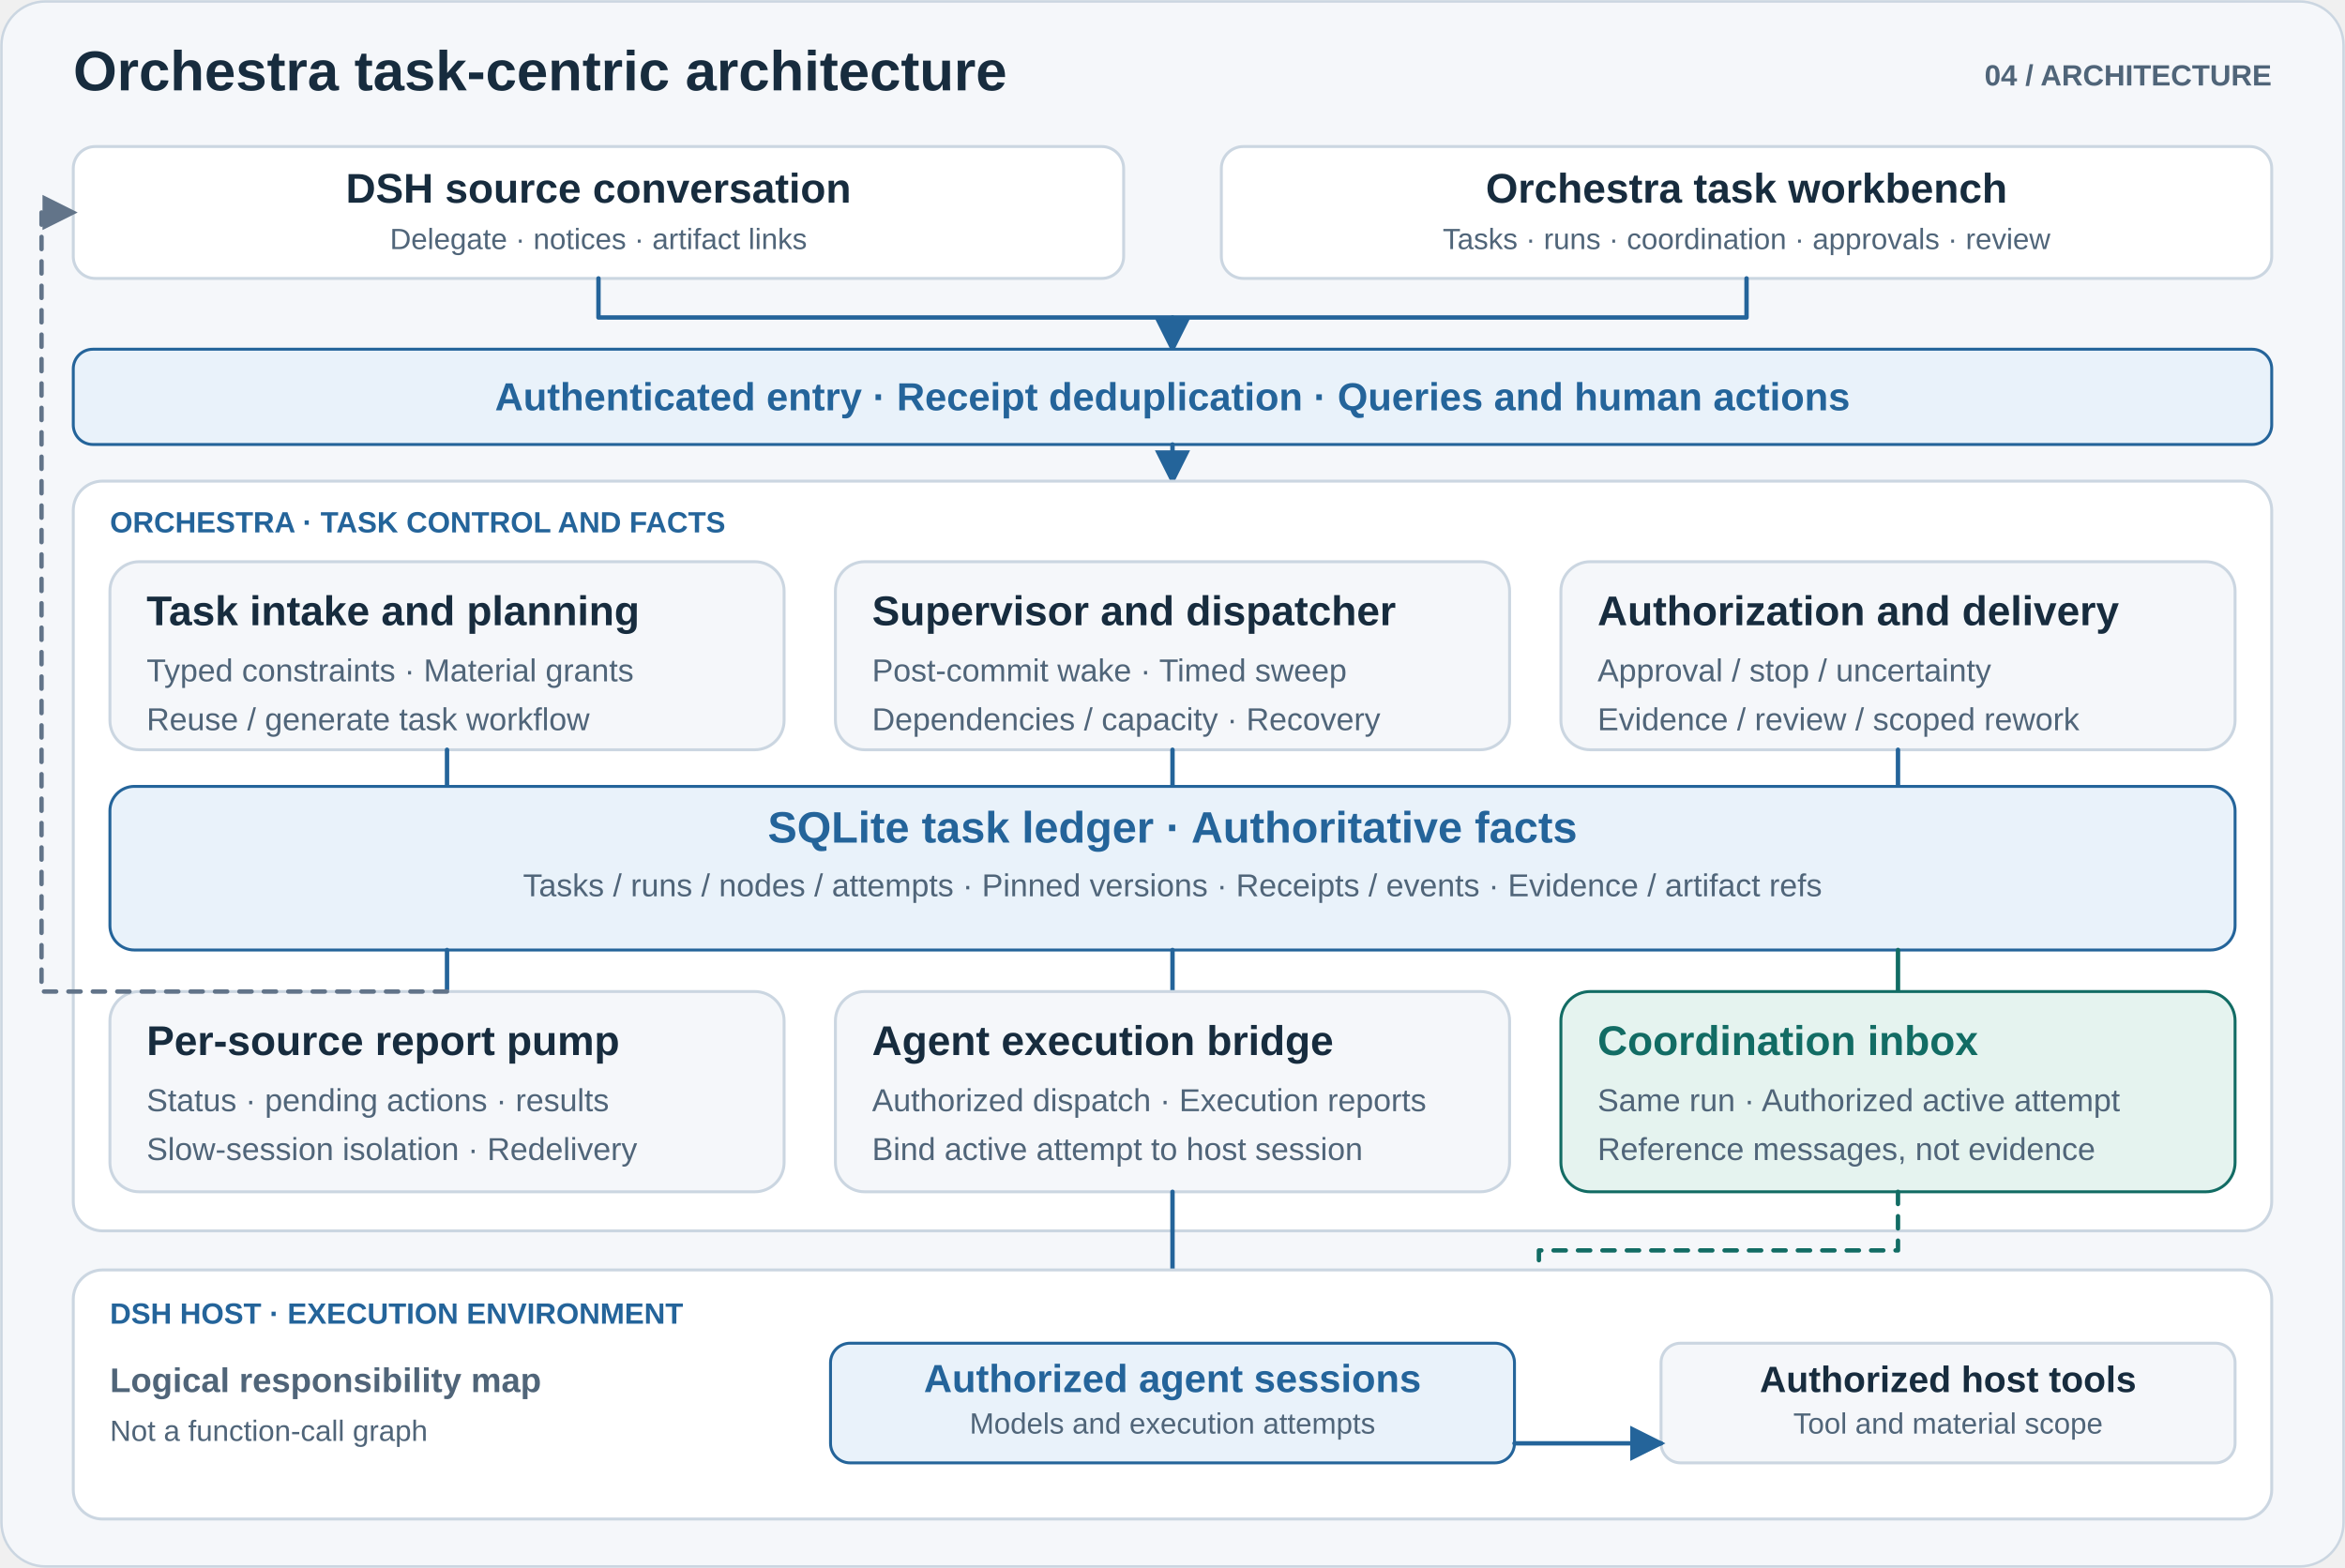
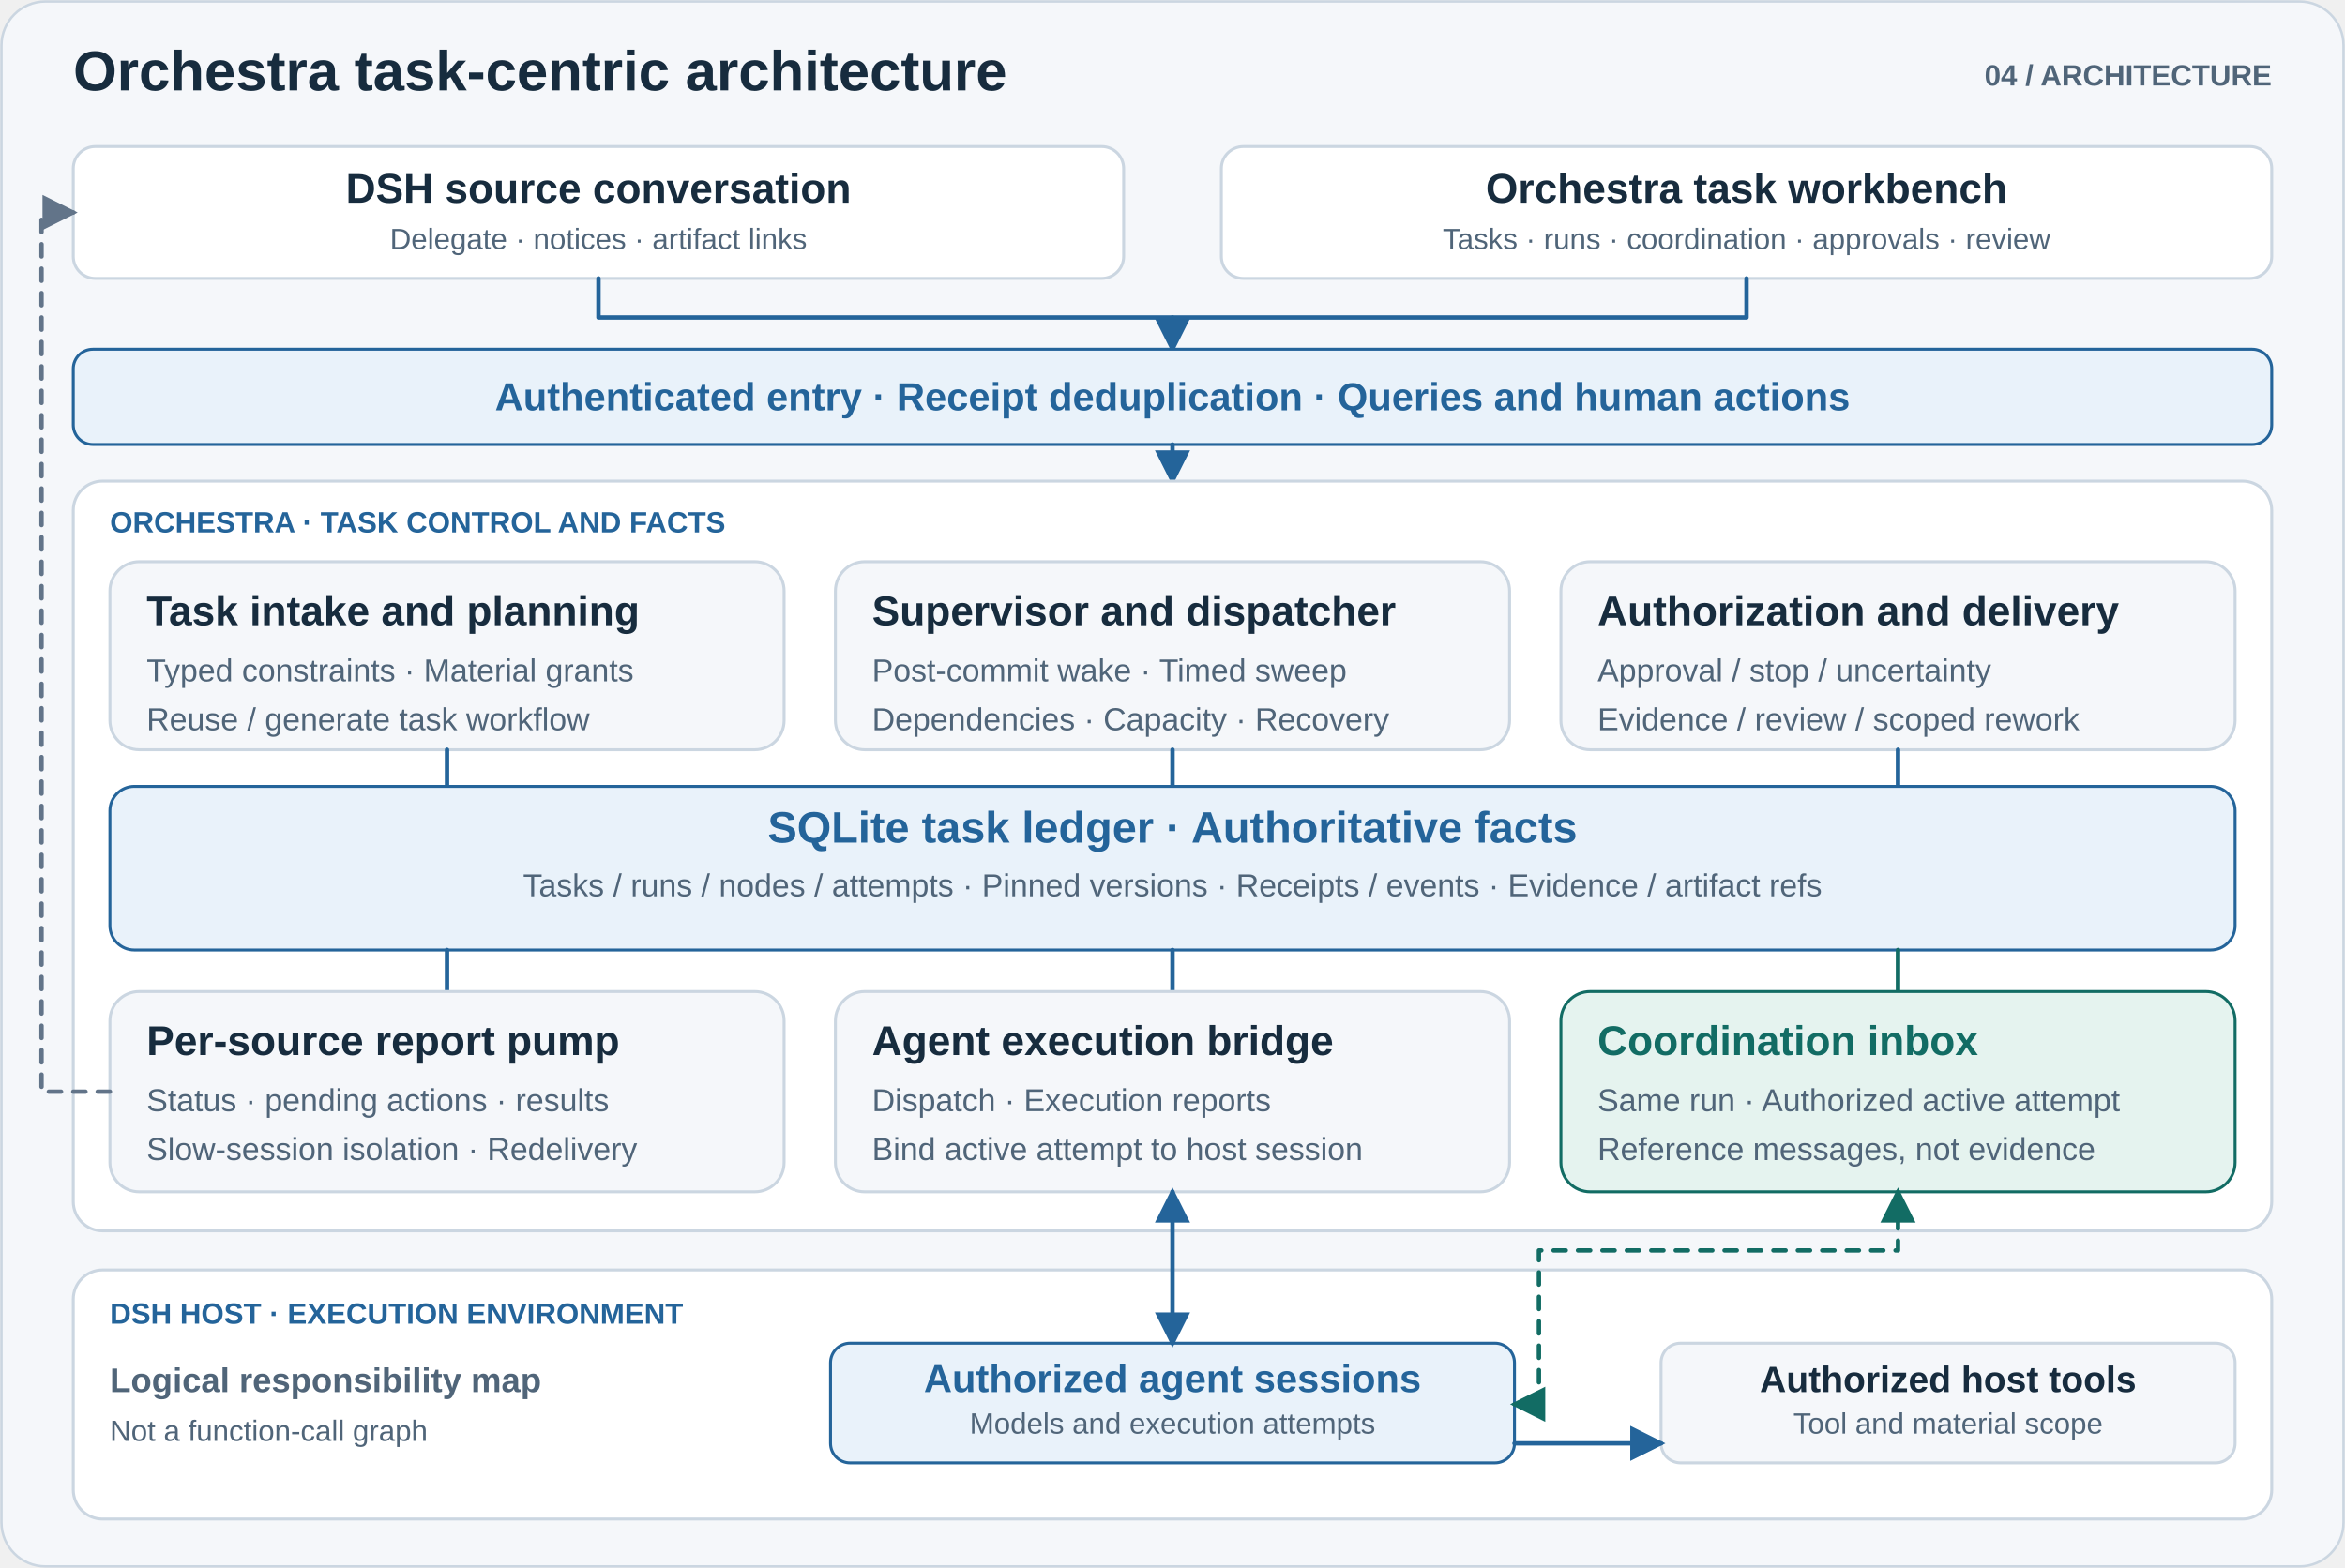
<svg xmlns="http://www.w3.org/2000/svg" width="960" height="642" viewBox="0 0 960 642" role="img" aria-label="Task-centric architecture with supervisor, ledger, report pump, bridge, and coordination inbox">
  <defs>
    <marker id="blue" markerWidth="8" markerHeight="8" refX="7" refY="4" orient="auto-start-reverse">
      <path d="M0 0 L8 4 L0 8 Z" fill="#24649A" />
    </marker>
    <marker id="teal" markerWidth="8" markerHeight="8" refX="7" refY="4" orient="auto-start-reverse">
      <path d="M0 0 L8 4 L0 8 Z" fill="#126C64" />
    </marker>
    <marker id="gray" markerWidth="8" markerHeight="8" refX="7" refY="4" orient="auto-start-reverse">
      <path d="M0 0 L8 4 L0 8 Z" fill="#627489" />
    </marker>
  </defs>
  <rect x="0.6" y="0.6" width="958.8" height="640.8" rx="18" fill="#F5F7FA" stroke="#CBD6E1" />
  <g font-family="Arial, 'Microsoft YaHei', 'PingFang SC', 'Noto Sans CJK SC', sans-serif">
    <text x="30" y="37" fill="#172C3E" font-size="23" font-weight="700" text-anchor="start">Orchestra task-centric architecture</text>
    <text x="930" y="35" fill="#506579" font-size="12" font-weight="600" text-anchor="end">04 / ARCHITECTURE</text>
    <rect x="30" y="60" width="430" height="54" rx="9" fill="#FFFFFF" stroke="#CBD6E1" stroke-width="1.2" />
    <text x="245" y="83" fill="#172C3E" font-size="17" font-weight="650" text-anchor="middle">DSH source conversation</text>
    <text x="245" y="102" fill="#506579" font-size="12" font-weight="400" text-anchor="middle">Delegate · notices · artifact links</text>
    <rect x="500" y="60" width="430" height="54" rx="9" fill="#FFFFFF" stroke="#CBD6E1" stroke-width="1.2" />
    <text x="715" y="83" fill="#172C3E" font-size="17" font-weight="650" text-anchor="middle">Orchestra task workbench</text>
    <text x="715" y="102" fill="#506579" font-size="12" font-weight="400" text-anchor="middle">Tasks · runs · coordination · approvals · review</text>
    <path d="M245 114 V130 H480 V143" fill="none" stroke="#24649A" stroke-width="1.8" stroke-linecap="round" stroke-linejoin="round" marker-end="url(#blue)" />
    <path d="M715 114 V130 H480" fill="none" stroke="#24649A" stroke-width="1.8" stroke-linecap="round" stroke-linejoin="round" />
    <rect x="30" y="143" width="900" height="39" rx="8" fill="#E9F2FA" stroke="#24649A" stroke-width="1.2" />
    <text x="480" y="168" fill="#24649A" font-size="16" font-weight="650" text-anchor="middle">Authenticated entry · Receipt deduplication · Queries and human actions</text>
    <path d="M480 182 V197" fill="none" stroke="#24649A" stroke-width="1.8" stroke-linecap="round" stroke-linejoin="round" marker-end="url(#blue)" />
    <rect x="30" y="197" width="900" height="307" rx="12" fill="#FFFFFF" stroke="#CBD6E1" stroke-width="1.2" />
    <text x="45" y="218" fill="#24649A" font-size="12" font-weight="700" text-anchor="start">ORCHESTRA · TASK CONTROL AND FACTS</text>
    <rect x="45" y="230" width="276" height="77" rx="12" fill="#F5F7FA" stroke="#CBD6E1" stroke-width="1.2" />
    <text x="60" y="256" fill="#172C3E" font-size="17" font-weight="650" text-anchor="start">Task intake and planning</text>
    <text x="60" y="279" fill="#506579" font-size="13" font-weight="400" text-anchor="start">Typed constraints · Material grants</text>
    <text x="60" y="299" fill="#506579" font-size="13" font-weight="400" text-anchor="start">Reuse / generate task workflow</text>
    <path d="M183 307 V322" fill="none" stroke="#24649A" stroke-width="1.8" stroke-linecap="round" stroke-linejoin="round" />
    <rect x="342" y="230" width="276" height="77" rx="12" fill="#F5F7FA" stroke="#CBD6E1" stroke-width="1.2" />
    <text x="357" y="256" fill="#172C3E" font-size="17" font-weight="650" text-anchor="start">Supervisor and dispatcher</text>
    <text x="357" y="279" fill="#506579" font-size="13" font-weight="400" text-anchor="start">Post-commit wake · Timed sweep</text>
-     <text x="357" y="299" fill="#506579" font-size="13" font-weight="400" text-anchor="start">Dependencies / capacity · Recovery</text>
+     <text x="357" y="299" fill="#506579" font-size="13" font-weight="400" text-anchor="start">Dependencies · Capacity · Recovery</text>
    <path d="M480 307 V322" fill="none" stroke="#24649A" stroke-width="1.8" stroke-linecap="round" stroke-linejoin="round" />
    <rect x="639" y="230" width="276" height="77" rx="12" fill="#F5F7FA" stroke="#CBD6E1" stroke-width="1.2" />
    <text x="654" y="256" fill="#172C3E" font-size="17" font-weight="650" text-anchor="start">Authorization and delivery</text>
    <text x="654" y="279" fill="#506579" font-size="13" font-weight="400" text-anchor="start">Approval / stop / uncertainty</text>
    <text x="654" y="299" fill="#506579" font-size="13" font-weight="400" text-anchor="start">Evidence / review / scoped rework</text>
    <path d="M777 307 V322" fill="none" stroke="#24649A" stroke-width="1.8" stroke-linecap="round" stroke-linejoin="round" />
    <rect x="45" y="322" width="870" height="67" rx="10" fill="#E9F2FA" stroke="#24649A" stroke-width="1.2" />
    <text x="480" y="345" fill="#24649A" font-size="18" font-weight="700" text-anchor="middle">SQLite task ledger · Authoritative facts</text>
    <text x="480" y="367" fill="#506579" font-size="13" font-weight="400" text-anchor="middle">Tasks / runs / nodes / attempts · Pinned versions · Receipts / events · Evidence / artifact refs</text>
    <path d="M183 389 V406" fill="none" stroke="#24649A" stroke-width="1.8" stroke-linecap="round" stroke-linejoin="round" />
    <rect x="45" y="406" width="276" height="82" rx="12" fill="#F5F7FA" stroke="#CBD6E1" stroke-width="1.2" />
    <text x="60" y="432" fill="#172C3E" font-size="17" font-weight="650" text-anchor="start">Per-source report pump</text>
    <text x="60" y="455" fill="#506579" font-size="13" font-weight="400" text-anchor="start">Status · pending actions · results</text>
    <text x="60" y="475" fill="#506579" font-size="13" font-weight="400" text-anchor="start">Slow-session isolation · Redelivery</text>
    <path d="M480 389 V406" fill="none" stroke="#24649A" stroke-width="1.8" stroke-linecap="round" stroke-linejoin="round" />
    <rect x="342" y="406" width="276" height="82" rx="12" fill="#F5F7FA" stroke="#CBD6E1" stroke-width="1.2" />
    <text x="357" y="432" fill="#172C3E" font-size="17" font-weight="650" text-anchor="start">Agent execution bridge</text>
-     <text x="357" y="455" fill="#506579" font-size="13" font-weight="400" text-anchor="start">Authorized dispatch · Execution reports</text>
+     <text x="357" y="455" fill="#506579" font-size="13" font-weight="400" text-anchor="start">Dispatch · Execution reports</text>
    <text x="357" y="475" fill="#506579" font-size="13" font-weight="400" text-anchor="start">Bind active attempt to host session</text>
    <path d="M777 389 V406" fill="none" stroke="#126C64" stroke-width="1.8" stroke-linecap="round" stroke-linejoin="round" />
    <rect x="639" y="406" width="276" height="82" rx="12" fill="#E5F3EF" stroke="#126C64" stroke-width="1.2" />
    <text x="654" y="432" fill="#126C64" font-size="17" font-weight="650" text-anchor="start">Coordination inbox</text>
    <text x="654" y="455" fill="#506579" font-size="13" font-weight="400" text-anchor="start">Same run · Authorized active attempt</text>
    <text x="654" y="475" fill="#506579" font-size="13" font-weight="400" text-anchor="start">Reference messages, not evidence</text>
-     <path d="M183 406 H17 V87 H30" fill="none" stroke="#627489" stroke-width="1.8" stroke-linecap="round" stroke-linejoin="round" marker-end="url(#gray)" stroke-dasharray="5 5" />
-     <path d="M480 488 V550" fill="none" stroke="#24649A" stroke-width="1.8" stroke-linecap="round" stroke-linejoin="round" marker-end="url(#blue)" />
-     <path d="M777 488 V512 H630 V575 H620" fill="none" stroke="#126C64" stroke-width="1.8" stroke-linecap="round" stroke-linejoin="round" marker-end="url(#teal)" stroke-dasharray="5 5" />
+     <path d="M45 447 H17 V87 H30" fill="none" stroke="#627489" stroke-width="1.8" stroke-linecap="round" stroke-linejoin="round" marker-end="url(#gray)" stroke-dasharray="5 5" />
    <rect x="30" y="520" width="900" height="102" rx="12" fill="#FFFFFF" stroke="#CBD6E1" stroke-width="1.2" />
    <text x="45" y="542" fill="#24649A" font-size="12" font-weight="700" text-anchor="start">DSH HOST · EXECUTION ENVIRONMENT</text>
    <rect x="340" y="550" width="280" height="49" rx="8" fill="#E9F2FA" stroke="#24649A" stroke-width="1.2" />
    <text x="480" y="570" fill="#24649A" font-size="16" font-weight="650" text-anchor="middle">Authorized agent sessions</text>
    <text x="480" y="587" fill="#506579" font-size="12" font-weight="400" text-anchor="middle">Models and execution attempts</text>
    <rect x="680" y="550" width="235" height="49" rx="8" fill="#F5F7FA" stroke="#CBD6E1" stroke-width="1.2" />
    <text x="797.5" y="570" fill="#172C3E" font-size="15" font-weight="650" text-anchor="middle">Authorized host tools</text>
    <text x="797.5" y="587" fill="#506579" font-size="12" font-weight="400" text-anchor="middle">Tool and material scope</text>
+     <path d="M480 488 V550" fill="none" stroke="#24649A" stroke-width="1.8" stroke-linecap="round" stroke-linejoin="round" marker-start="url(#blue)" marker-end="url(#blue)" />
+     <path d="M777 488 V512 H630 V575 H620" fill="none" stroke="#126C64" stroke-width="1.8" stroke-linecap="round" stroke-linejoin="round" marker-start="url(#teal)" marker-end="url(#teal)" stroke-dasharray="5 5" />
    <path d="M620 591 H680" fill="none" stroke="#24649A" stroke-width="1.8" stroke-linecap="round" stroke-linejoin="round" marker-end="url(#blue)" />
    <text x="45" y="570" fill="#506579" font-size="14" font-weight="600" text-anchor="start">Logical responsibility map</text>
    <text x="45" y="590" fill="#506579" font-size="12" font-weight="400" text-anchor="start">Not a function-call graph</text>
  </g>
</svg>
